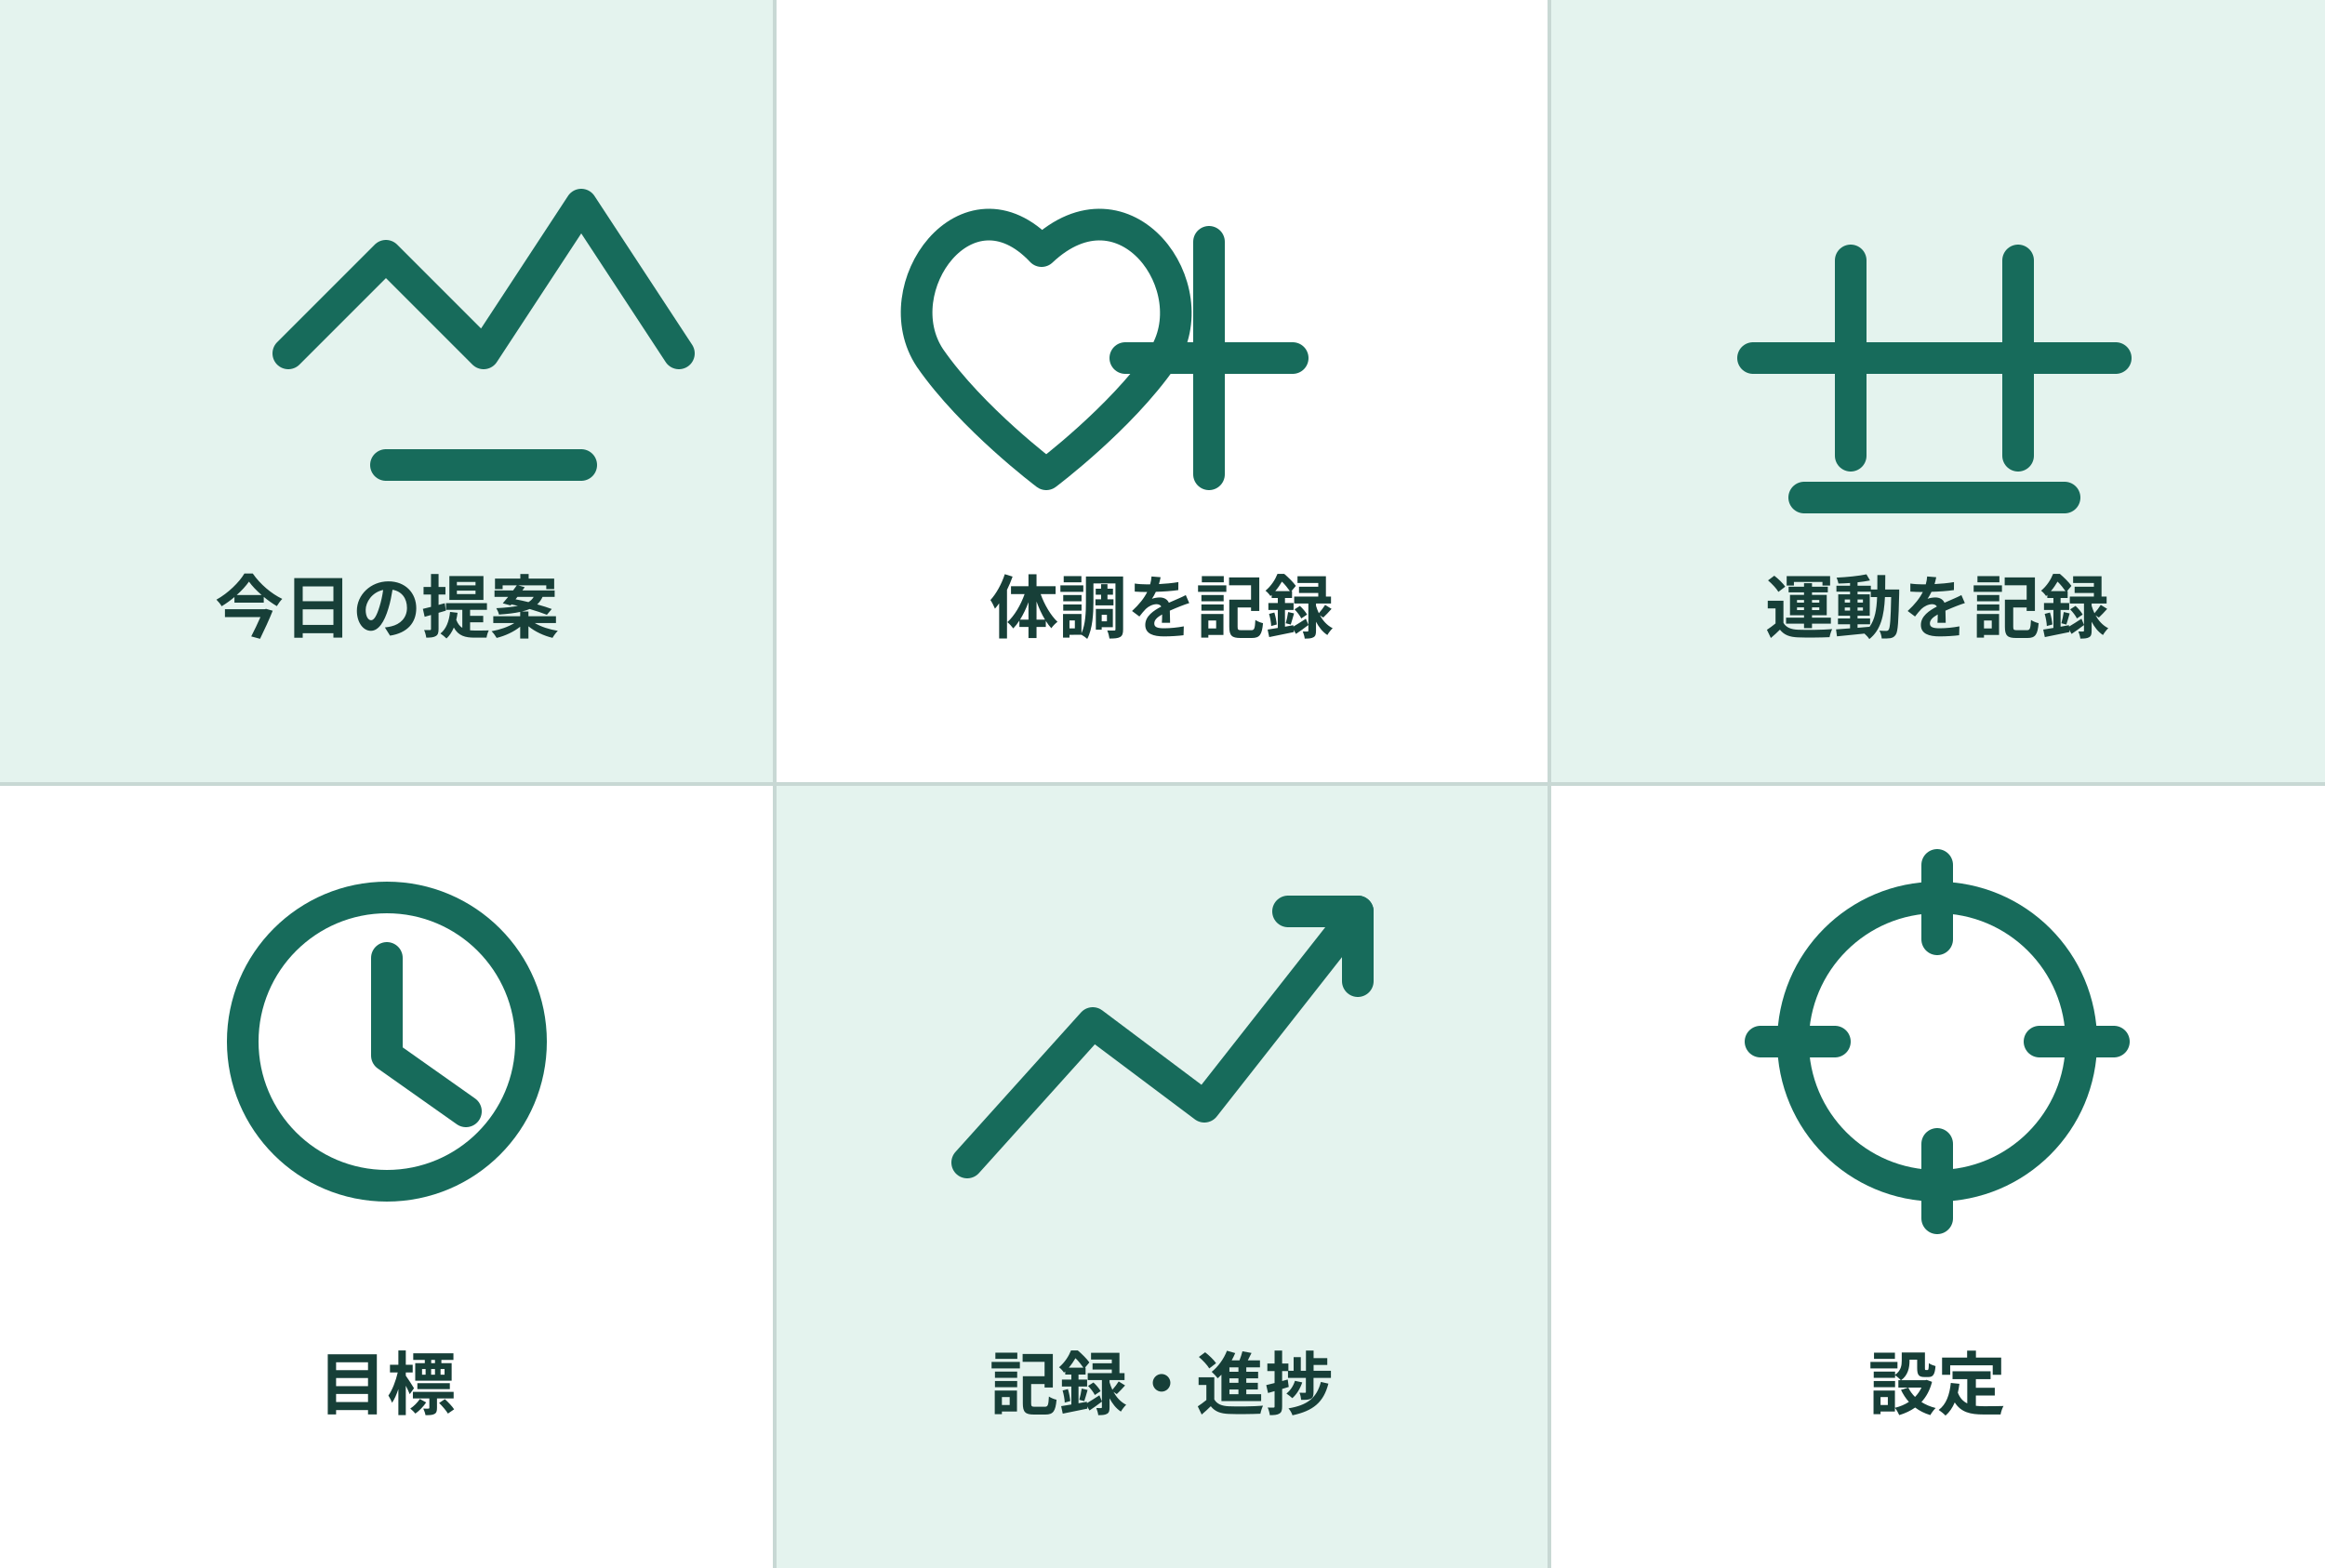
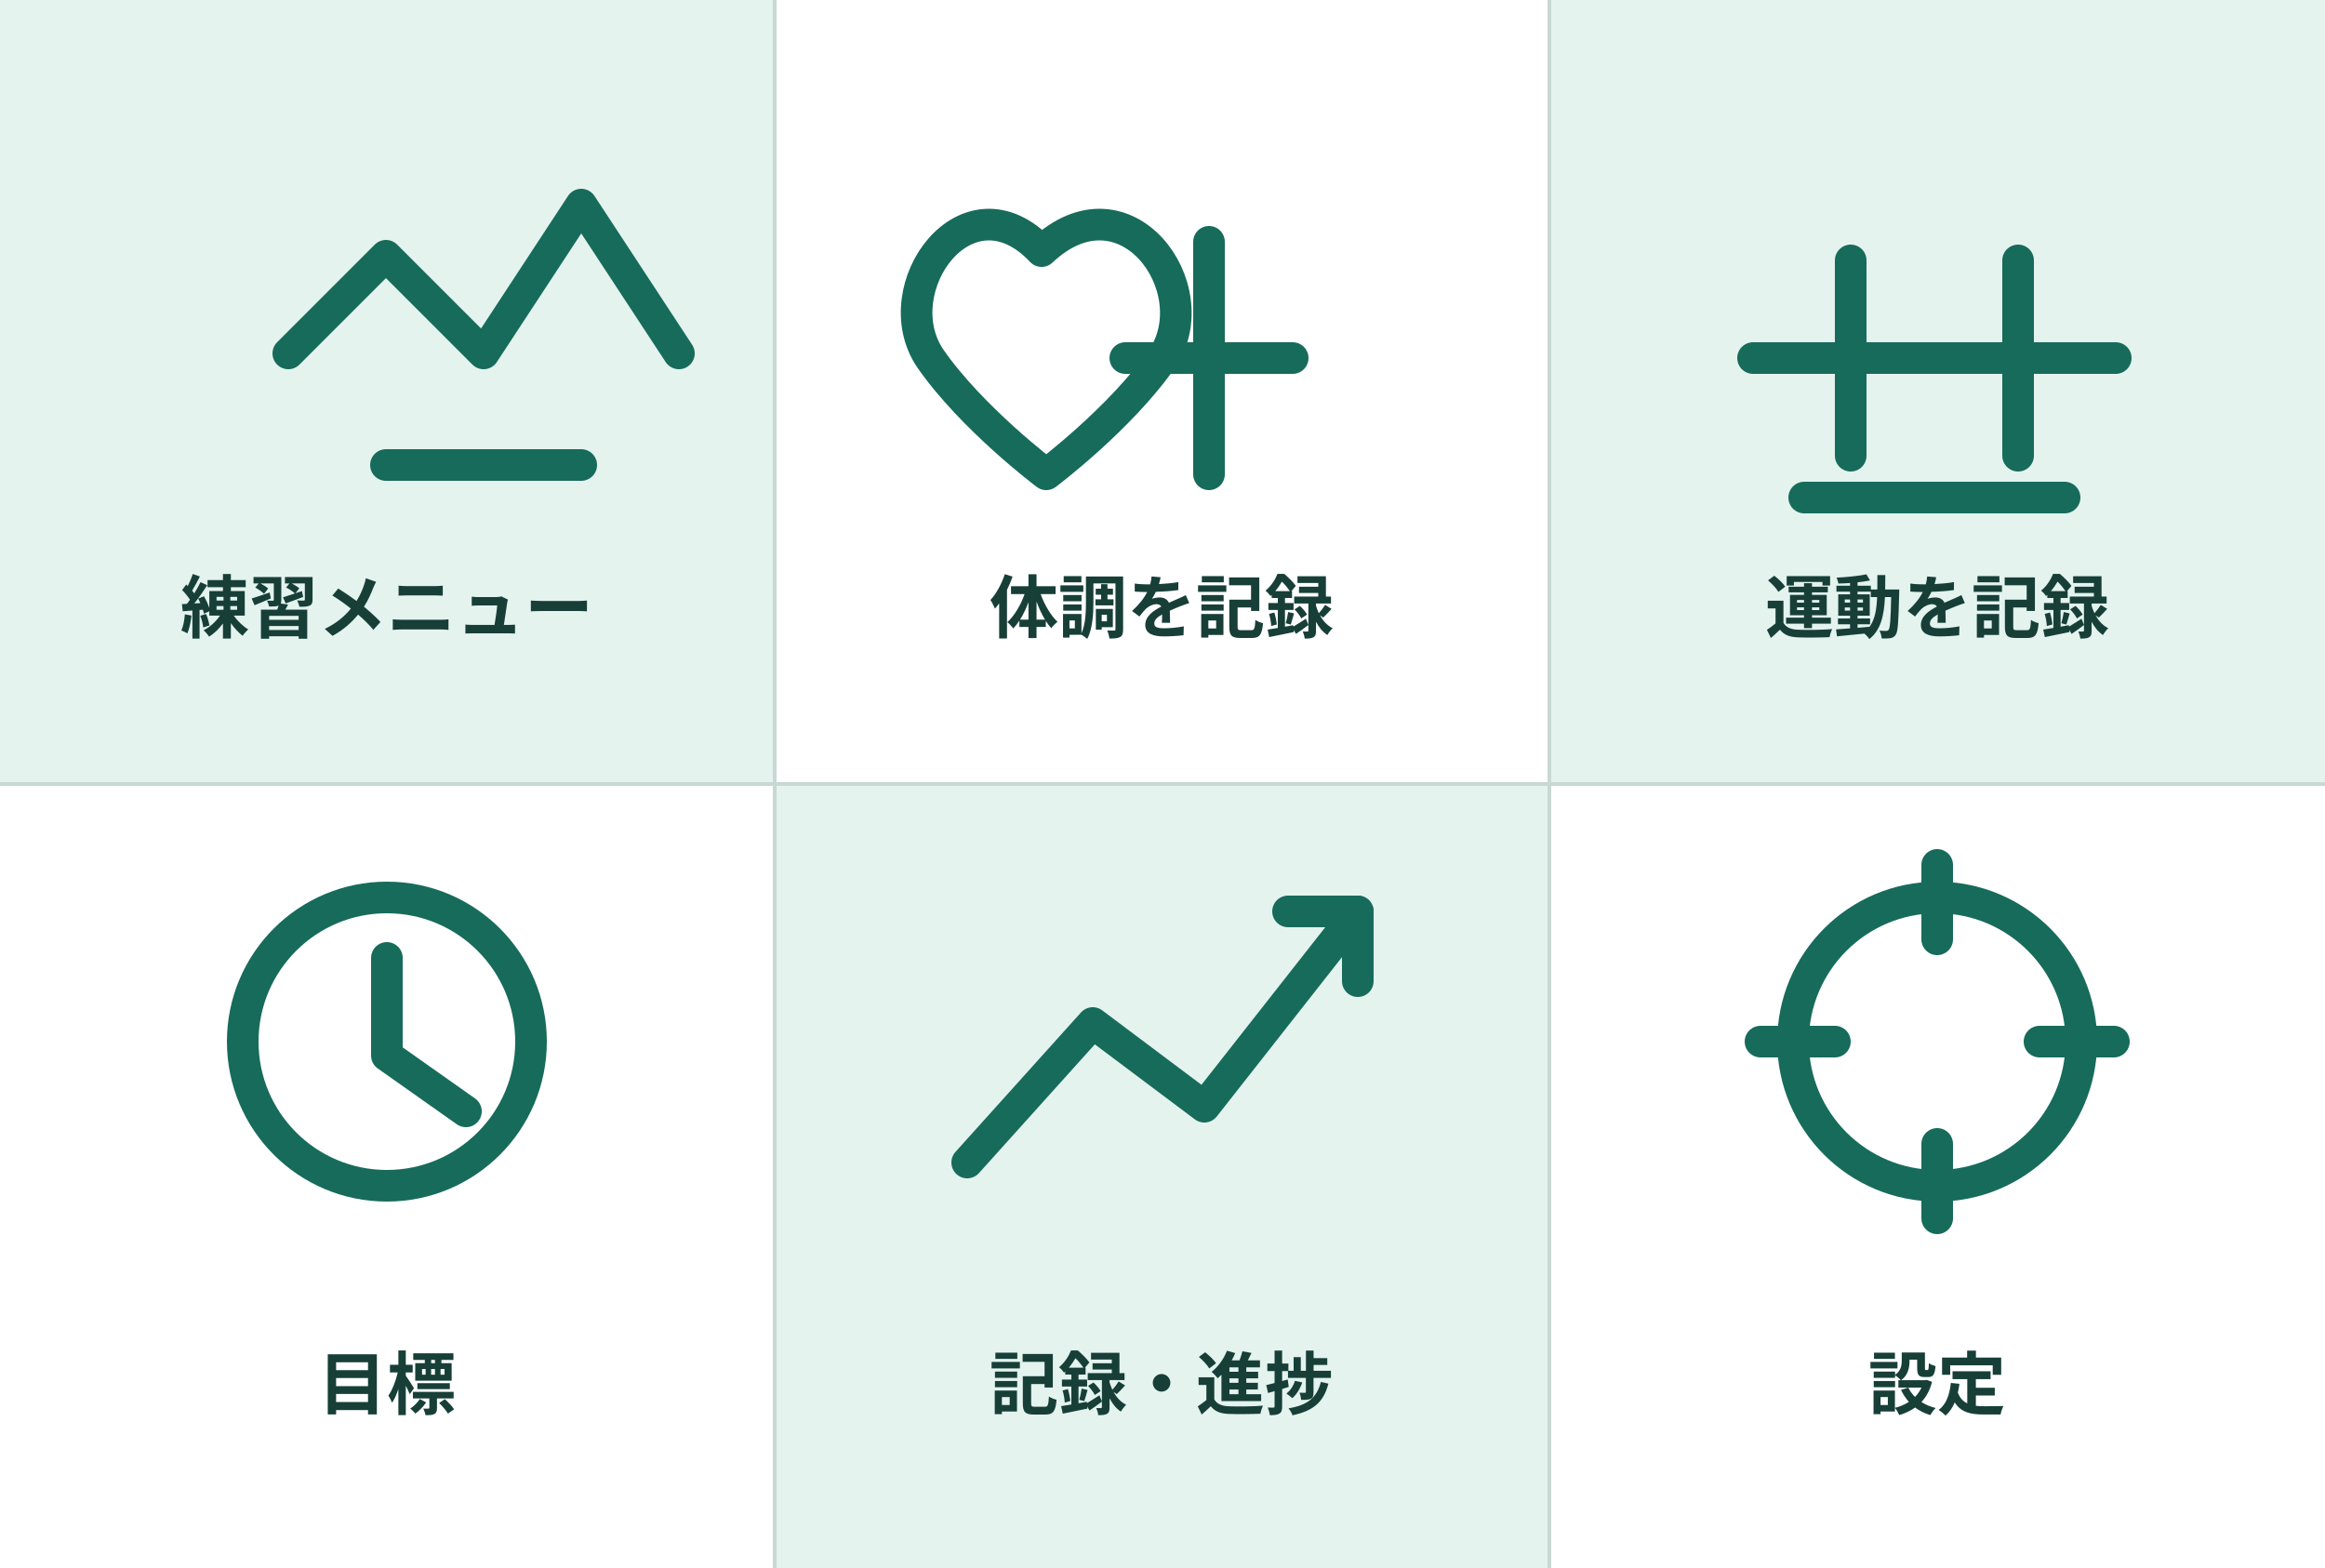
<svg xmlns="http://www.w3.org/2000/svg" width="2500" height="1686" viewBox="0 0 2500 1686">
  <rect width="2500" height="1686" fill="#F5F8F7" />
  <g font-family="'Noto Sans JP','Yu Gothic',sans-serif" text-anchor="middle">
    <g fill="#E4F3EE">
      <rect x="0" y="0" width="833" height="843" />
      <rect x="1666" y="0" width="834" height="843" />
      <rect x="833" y="843" width="833" height="843" />
    </g>
    <g fill="#FFFFFF">
      <rect x="833" y="0" width="833" height="843" />
      <rect x="0" y="843" width="833" height="843" />
      <rect x="1666" y="843" width="834" height="843" />
    </g>
    <g fill="none" stroke="#176B5B" stroke-width="34" stroke-linecap="round" stroke-linejoin="round">
      <path d="M310 380l105-105 105 105 105-160 105 160" />
      <path d="M415 500h210" />
      <path d="M1120 270c90-85 180 40 130 115-45 65-125 125-125 125s-80-60-125-125c-50-75 40-200 120-115z" />
      <path d="M1300 260v250M1210 385h180" />
      <path d="M1885 385h390M1990 280v210M2170 280v210" />
      <path d="M1940 535h280" />
      <circle cx="416" cy="1120" r="155" />
      <path d="M416 1030v105l85 60" />
      <path d="M1040 1250l135-150 120 90 165-210" />
      <path d="M1385 980h75v75" />
      <circle cx="2083" cy="1120" r="155" />
      <path d="M2083 930v80M2083 1230v80M1893 1120h80M2193 1120h80" />
    </g>
    <g fill="#173F38" font-size="74" font-weight="700">
-       <text x="416" y="680">今日の提案</text>
+       <text x="416" y="680">練習メニュー</text>
      <text x="1249" y="680">体調を記録</text>
      <text x="2083" y="680">運動を記録</text>
      <text x="416" y="1515">目標</text>
      <text x="1249" y="1515">記録・進捗</text>
      <text x="2083" y="1515">設定</text>
    </g>
  </g>
  <path d="M833 0v1686M1666 0v1686M0 843h2500" stroke="#C8D8D4" stroke-width="4" />
</svg>
